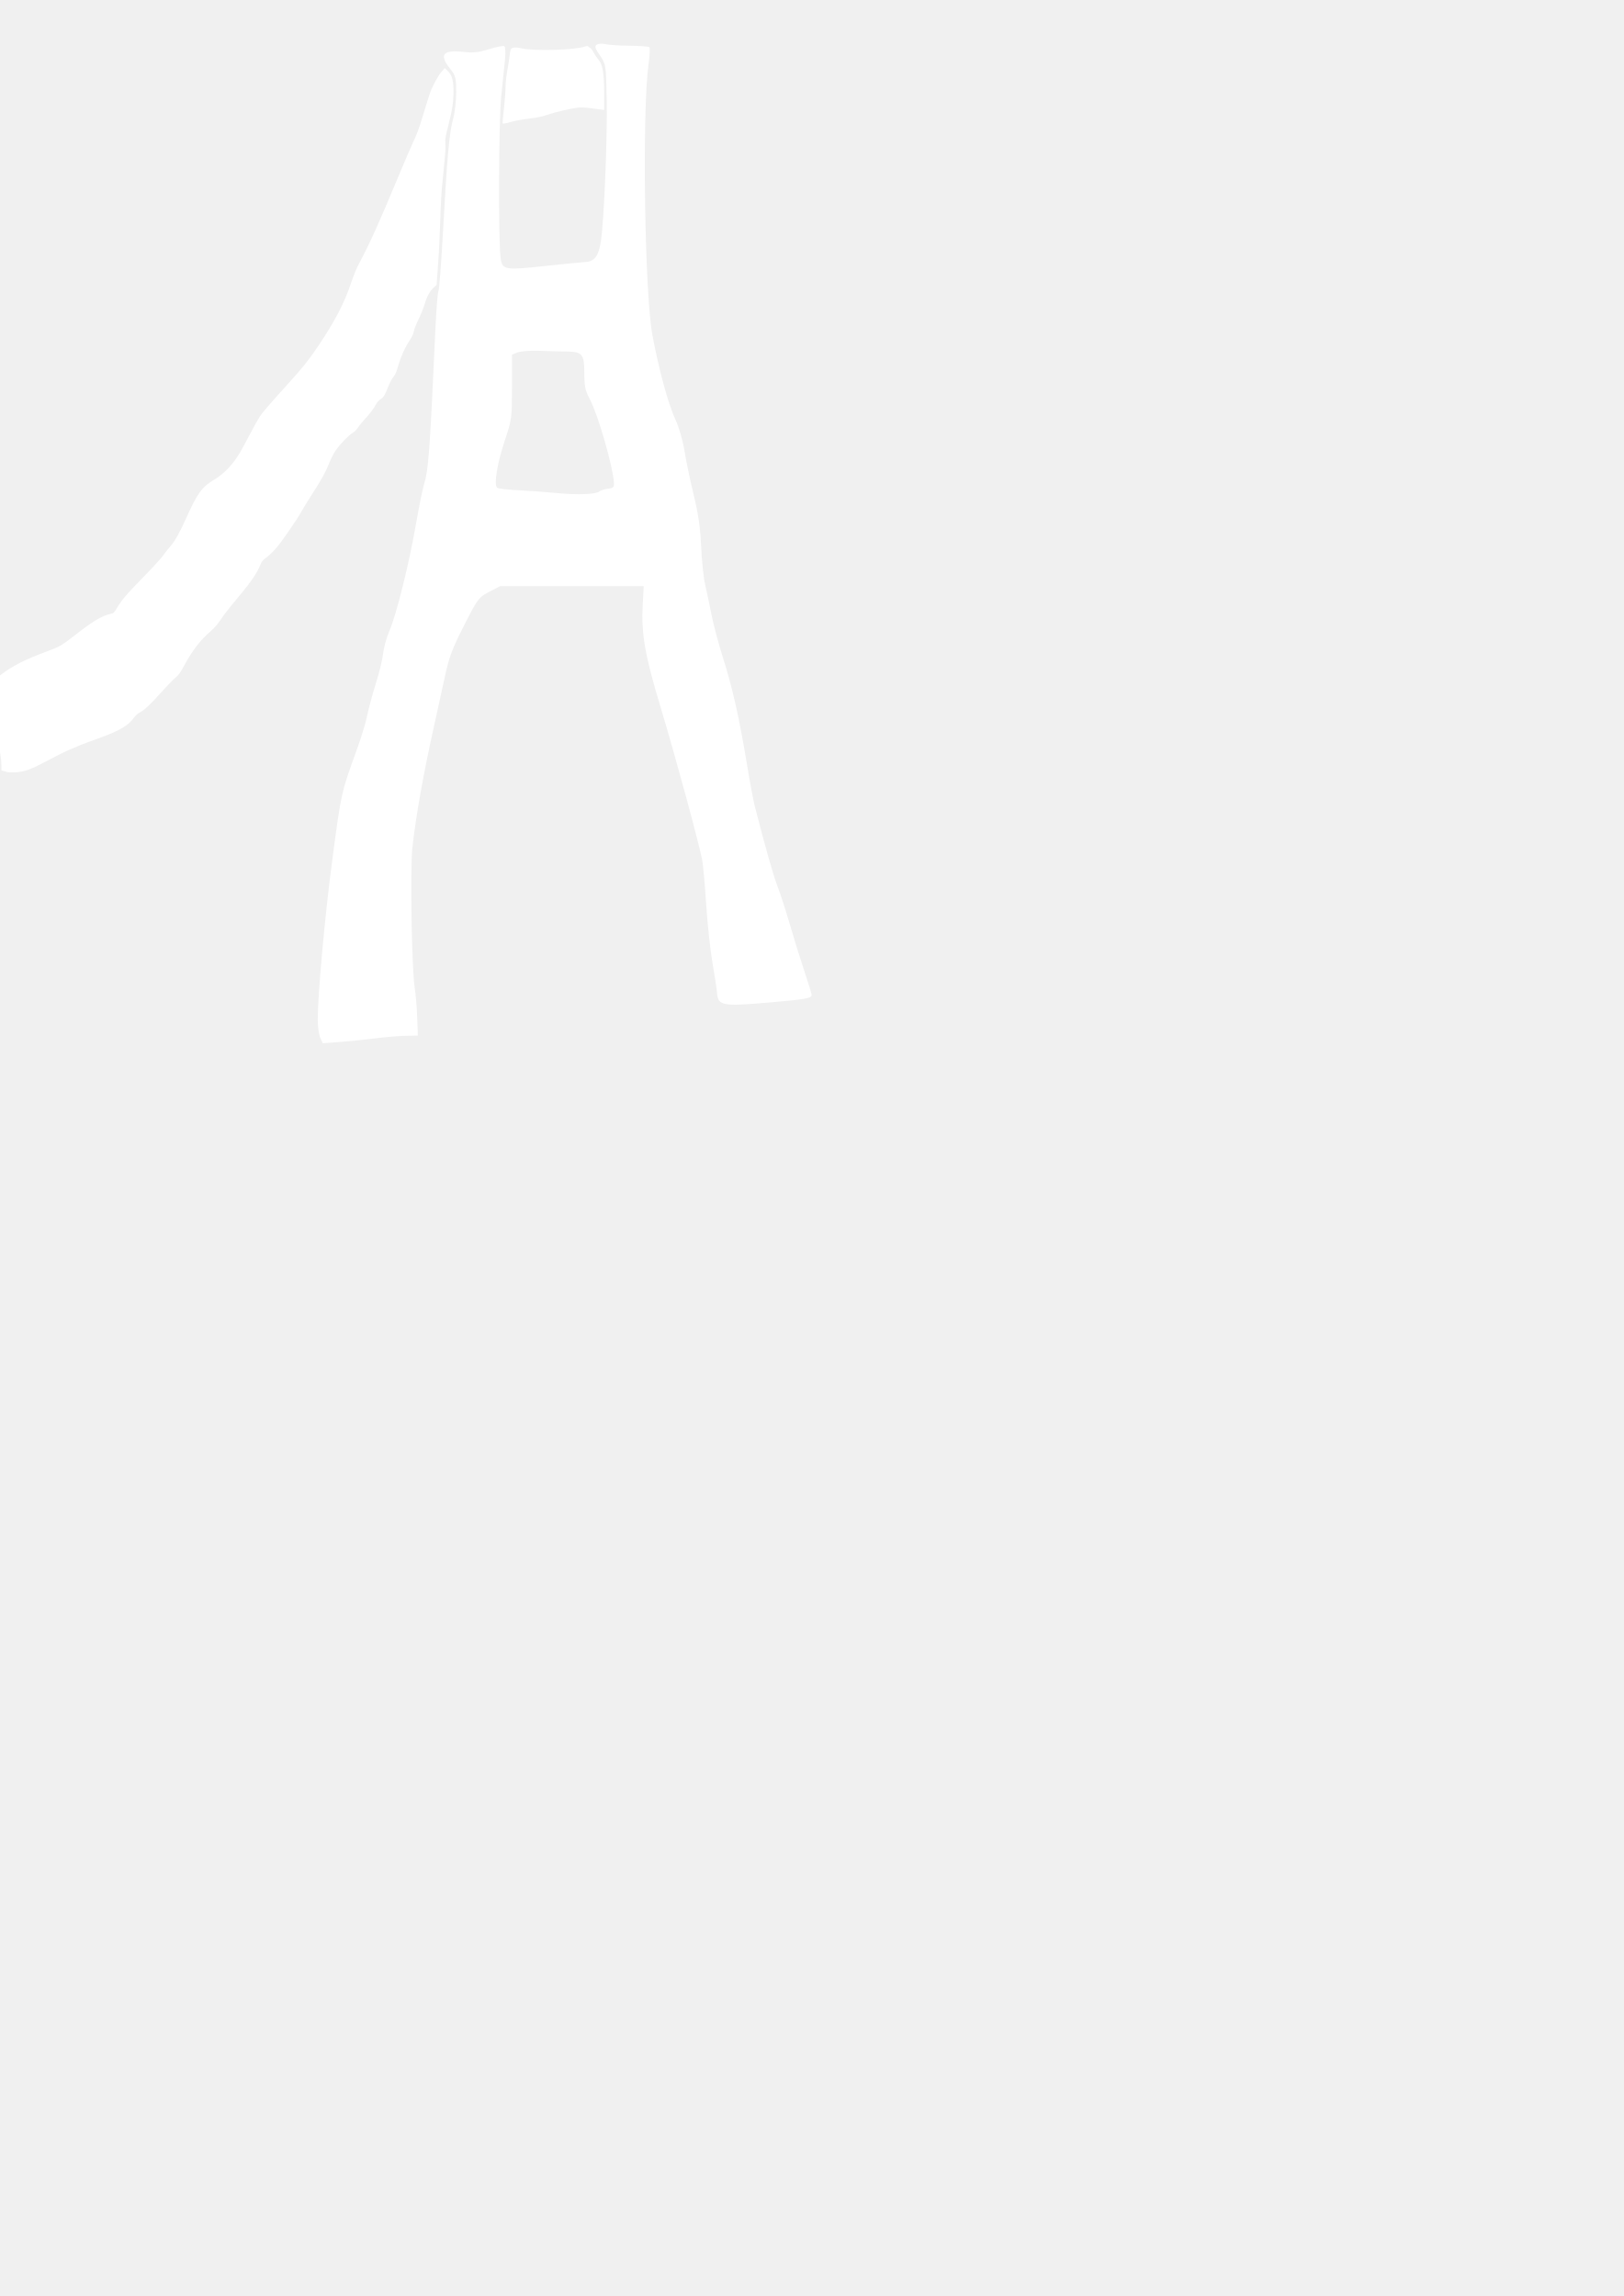
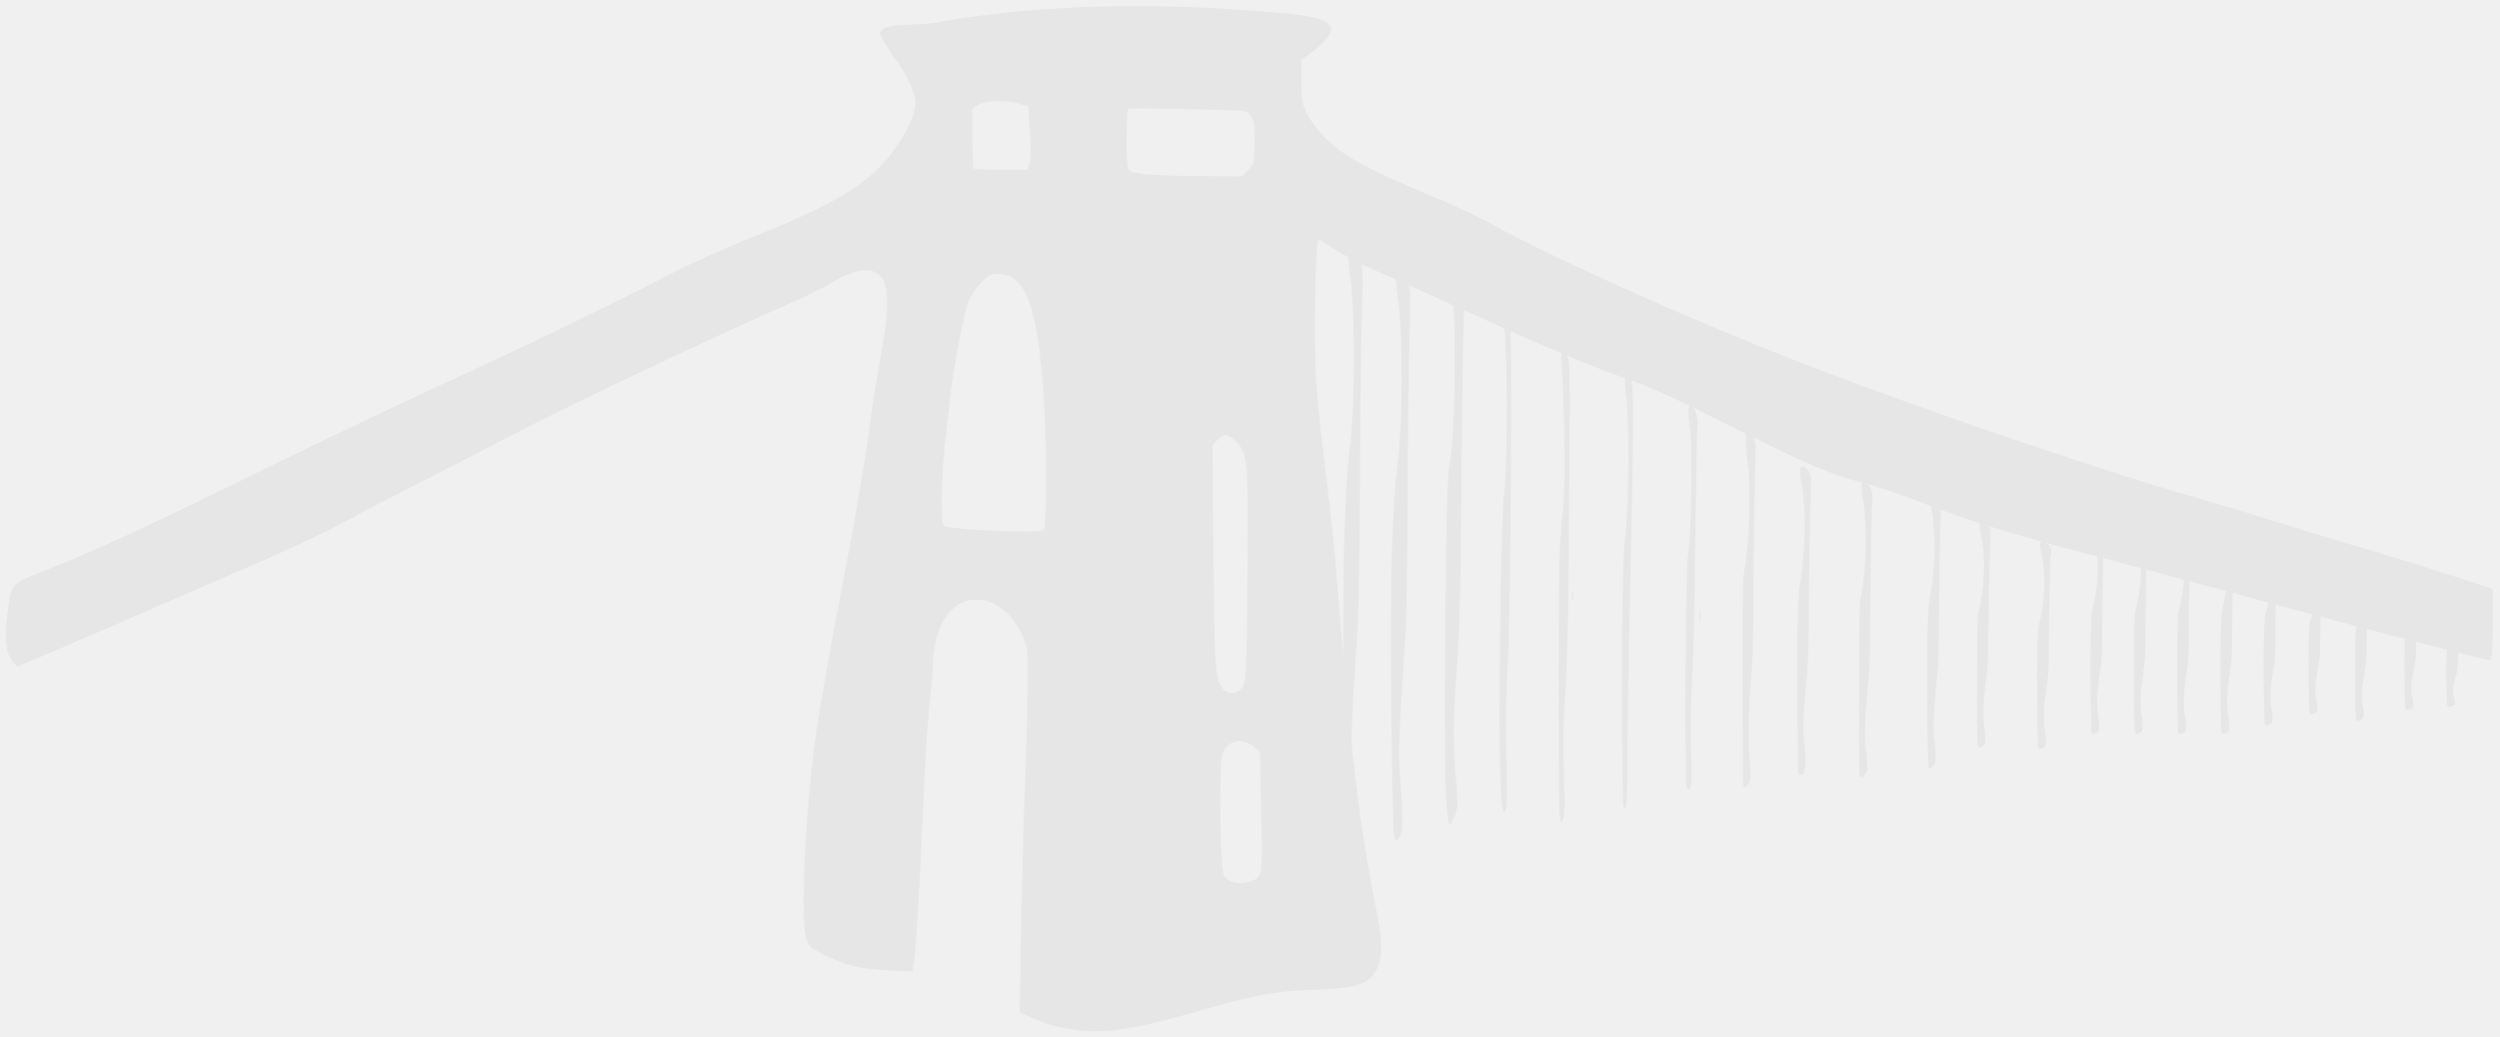
- <svg xmlns="http://www.w3.org/2000/svg" id="svg8" version="1.1" viewBox="0 0 210 297" height="297mm" width="210mm">
+ <svg xmlns="http://www.w3.org/2000/svg" id="svg8" version="1.1" viewBox="0 0 152.656 63.3" height="63.3mm" width="152.656mm">
  <defs id="defs2" />
-   <g id="layer1">
-     <path transform="scale(0.2645833)" id="path4589" d="m 245.703,59.632 c 0.002,-0.544 0.323,-3.867 0.714,-7.385 0.391,-3.518 0.711,-7.886 0.711,-9.708 0,-1.962 0.353,-5.252 0.867,-8.068 0.477,-2.616 0.979,-5.881 1.116,-7.256 0.137,-1.375 0.392,-2.774 0.566,-3.11 0.484,-0.929 2.488,-1.136 5.018,-0.517 6.065,1.485 26.376,0.928 31.311,-0.858 0.772,-0.279 1.281,-0.309 1.429,-0.082 0.126,0.194 0.591,0.543 1.034,0.775 0.442,0.233 1.226,1.261 1.743,2.286 0.516,1.024 1.471,2.455 2.122,3.18 2.27,2.528 2.993,6.695 3.002,17.32 l 0.007,7.567 -1.161,-0.151 c -0.638,-0.083 -3.089,-0.407 -5.446,-0.721 -3.172,-0.422 -4.889,-0.484 -6.607,-0.238 -4.089,0.585 -11.147,2.261 -14.674,3.483 -2.455,0.851 -4.828,1.35 -8.388,1.762 -2.73,0.317 -6.413,0.957 -8.183,1.424 -5.477,1.443 -5.184,1.427 -5.181,0.296 z" style="fill:#ffffff;stroke-width:1.168;stroke-miterlimit:4;stroke-dasharray:none" />
-     <path transform="scale(0.2645833)" id="path4591" d="m 3.735,377.531 c -0.393,-0.101 -1.237,-0.347 -1.875,-0.546 l -1.161,-0.362 -0.021,-2.562 c -0.012,-1.409 -0.171,-3.365 -0.355,-4.347 -1.311,-7.024 -1.454,-9.601 -1.343,-24.217 l 0.111,-14.574 0.893,-0.692 C 5.989,325.575 12.171,322.429 23.498,318.264 c 5.75,-2.114 6.698,-2.682 13.978,-8.375 8.086,-6.324 12.797,-9.069 16.857,-9.822 1.138,-0.211 1.484,-0.536 2.598,-2.441 2.413,-4.125 5.018,-7.197 13.07,-15.412 4.429,-4.518 8.839,-9.339 9.8,-10.714 0.961,-1.375 2.406,-3.223 3.211,-4.107 2.323,-2.552 4.622,-6.557 7.679,-13.375 5.871,-13.099 7.911,-15.897 14.416,-19.774 4.573,-2.726 8.913,-7.379 12.386,-13.279 0.636,-1.08 2.761,-5.018 4.724,-8.75 1.962,-3.732 4.105,-7.589 4.761,-8.571 1.348,-2.018 5.158,-6.428 13.678,-15.837 7.335,-8.1 10.256,-11.742 14.653,-18.27 8.3,-12.323 13.064,-21.432 16.268,-31.108 1.315,-3.969 2.709,-7.295 4.326,-10.321 4.762,-8.906 9.415,-19.227 18.598,-41.25 3.44,-8.25 6.74,-15.961 7.334,-17.136 1.783,-3.529 3.076,-7.071 5.336,-14.617 1.182,-3.947 2.55,-8.301 3.041,-9.676 1.283,-3.598 3.923,-8.439 5.686,-10.427 l 1.521,-1.715 1.259,1.208 c 2.106,2.019 2.859,4.248 2.972,8.792 0.145,5.802 -0.411,9.897 -2.39,17.608 -1.559,6.075 -1.749,7.208 -1.564,9.298 0.116,1.309 0.037,3.987 -0.175,5.951 -0.212,1.964 -0.55,5.5 -0.751,7.857 -0.201,2.357 -0.533,5.812 -0.738,7.679 -0.32,2.917 -0.779,12.716 -1.255,26.786 -0.07,2.062 -0.403,7.598 -0.741,12.302 l -0.614,8.552 -1.244,1.091 c -1.949,1.71 -3.507,4.47 -4.484,7.946 -0.494,1.758 -1.864,5.188 -3.043,7.621 -1.18,2.433 -2.25,5.154 -2.379,6.046 -0.147,1.017 -0.8,2.486 -1.754,3.943 -2.668,4.075 -4.769,8.815 -6.247,14.099 -0.548,1.96 -1.173,3.287 -2.001,4.255 -0.662,0.773 -1.77,2.866 -2.461,4.651 -1.617,4.172 -2.397,5.423 -3.951,6.34 -0.765,0.451 -1.598,1.405 -2.111,2.418 -0.995,1.964 -3.07,4.679 -5.958,7.795 -1.14,1.23 -2.429,2.856 -2.866,3.614 -0.436,0.758 -1.518,1.836 -2.403,2.396 -2.359,1.493 -6.424,5.703 -8.493,8.796 -0.993,1.485 -2.318,4.044 -2.945,5.686 -1.59,4.168 -3.942,8.501 -8.116,14.95 -1.971,3.045 -4.357,6.902 -5.302,8.571 -0.946,1.67 -2.107,3.598 -2.581,4.286 -0.474,0.688 -2.626,3.857 -4.782,7.043 -3.989,5.895 -7.319,9.704 -10.452,11.956 -1.351,0.971 -1.929,1.707 -2.564,3.268 -1.891,4.649 -5.01,9.054 -13.563,19.162 -1.912,2.259 -4.491,5.644 -5.731,7.522 -1.53,2.317 -3.094,4.138 -4.862,5.665 -5.188,4.478 -8.944,9.338 -13.081,16.931 -1.976,3.625 -2.765,4.713 -4.362,6.012 -1.072,0.872 -4.28,4.194 -7.128,7.381 -5.258,5.884 -7.921,8.349 -10.521,9.742 -0.794,0.425 -2.006,1.563 -2.694,2.529 -2.699,3.792 -7.318,6.438 -17.618,10.095 -3.699,1.313 -7.476,2.72 -8.393,3.126 -0.917,0.406 -3.282,1.406 -5.255,2.223 -1.973,0.817 -6.694,3.151 -10.49,5.187 -8.359,4.484 -11.726,5.726 -16.031,5.915 -1.708,0.075 -3.426,0.054 -3.819,-0.048 z" style="fill:#ffffff;stroke-width:1.168;stroke-miterlimit:4;stroke-dasharray:none" />
-     <path transform="scale(0.2645833)" id="path4597" d="m 156.545,507.359 c -0.675,-1.482 -1.228,-5.518 -1.228,-8.97 0,-12.12 3.547,-51.117 7.046,-77.472 4.506,-33.943 4.274,-32.905 12.47,-55.558 1.91,-5.278 4.018,-12.324 4.685,-15.657 0.667,-3.333 2.575,-10.379 4.24,-15.657 1.665,-5.278 3.257,-11.869 3.537,-14.647 0.28,-2.778 1.662,-7.726 3.071,-10.995 3.421,-7.938 9.611,-32.85 12.959,-52.147 1.493,-8.607 3.298,-17.468 4.011,-19.69 2.09,-6.511 2.802,-16.257 5.435,-74.367 0.469,-10.345 1.164,-19.312 1.544,-19.928 0.381,-0.616 1.359,-13.289 2.175,-28.164 2.013,-36.724 3.129,-49.284 4.957,-55.801 0.852,-3.038 1.55,-8.998 1.55,-13.246 0,-7.059 -0.26,-8.049 -3.03,-11.536 -5.483,-6.9 -3.449,-9.295 6.89,-8.111 4.346,0.497 7.31,0.164 12.228,-1.374 3.57,-1.117 6.917,-1.767 7.438,-1.446 0.524,0.324 0.684,3.121 0.359,6.263 -0.323,3.123 -1.17,11.36 -1.882,18.305 -1.266,12.356 -1.444,72.26 -0.235,79.537 0.862,5.189 2.383,5.431 21.274,3.389 9.385,-1.014 18.418,-1.909 20.073,-1.987 4.523,-0.215 6.567,-2.975 7.635,-10.309 1.566,-10.758 3.183,-50.159 2.824,-68.796 -0.336,-17.437 -0.346,-17.505 -3.301,-21.863 -2.458,-3.625 -2.717,-4.532 -1.515,-5.313 0.797,-0.518 2.585,-0.634 3.974,-0.256 1.389,0.377 6.702,0.732 11.807,0.789 5.105,0.057 9.567,0.389 9.917,0.739 0.35,0.35 0.147,4.149 -0.45,8.443 -3.171,22.8 -1.928,111.277 1.855,131.989 2.986,16.352 7.793,34.092 11.224,41.424 1.813,3.875 3.677,10.303 4.547,15.68 0.811,5.012 2.843,14.719 4.516,21.571 2.194,8.986 3.197,15.99 3.599,25.131 0.306,6.97 1.201,15.4 1.987,18.733 0.786,3.334 2.179,9.91 3.095,14.614 0.916,4.704 3.403,14.023 5.527,20.708 4.627,14.563 8.062,29.766 11.645,51.551 1.462,8.889 3.241,18.435 3.953,21.213 5.17,20.174 9.157,34.214 11.187,39.396 1.306,3.334 4.023,11.743 6.039,18.688 2.016,6.945 5.218,17.249 7.117,22.898 1.899,5.649 3.452,10.715 3.452,11.256 0,1.702 -2.737,2.183 -21.749,3.823 -21.693,1.871 -24.022,1.429 -24.477,-4.649 -0.145,-1.941 -1.143,-8.529 -2.218,-14.64 -1.074,-6.111 -2.472,-19.067 -3.107,-28.789 -0.634,-9.723 -1.512,-19.496 -1.952,-21.718 -1.79,-9.057 -13.48,-52.014 -20.206,-74.246 -7.841,-25.919 -9.644,-36.262 -8.852,-50.76 l 0.483,-8.839 h -35.113 -35.113 l -5.312,2.778 c -5.15,2.693 -5.524,3.193 -12.273,16.415 -5.904,11.567 -7.355,15.477 -9.554,25.759 -1.426,6.667 -3.715,17.122 -5.086,23.234 -5.144,22.926 -8.849,43.711 -10.624,59.599 -1.143,10.233 -0.344,59.271 1.116,68.452 0.509,3.202 1.063,9.794 1.231,14.647 l 0.306,8.825 -6.057,0.128 c -3.331,0.07 -9.908,0.623 -14.615,1.228 -4.707,0.605 -12.438,1.398 -17.18,1.761 l -8.621,0.661 z m 136.476,-267.104 c 0.656,-0.543 2.557,-1.14 4.223,-1.328 2.524,-0.285 3.002,-0.764 2.862,-2.867 -0.564,-8.437 -7.778,-33.36 -11.896,-41.095 -2.121,-3.984 -2.582,-6.23 -2.582,-12.564 0,-9.351 -0.947,-10.46 -9.004,-10.546 -3.104,-0.033 -9.053,-0.19 -13.22,-0.35 -4.167,-0.159 -8.826,0.197 -10.354,0.792 l -2.778,1.082 v 15.737 c 0,15.235 -0.11,16.067 -3.462,26.085 -3.866,11.555 -5.549,22.184 -3.694,23.33 0.636,0.393 5.348,0.918 10.47,1.167 5.122,0.249 13.404,0.854 18.404,1.344 10.291,1.01 19.262,0.674 21.03,-0.789 z" style="fill:#ffffff;stroke-width:3.302;stroke-miterlimit:4;stroke-dasharray:none" />
+   <g transform="translate(-0.3790335,-0.58659)" id="layer2">
+     <path id="path4862" d="m 66.104,63.48 c -1.073,-0.148 -1.8,-0.35 -2.699,-0.747 l -0.737,-0.326 0.09,-5.176 c 0.05,-2.847 0.155,-6.8 0.235,-8.784 0.079,-1.984 0.154,-4.661 0.165,-5.947 0.021,-2.321 0.018,-2.345 -0.368,-3.182 -1.075,-2.329 -3.466,-2.839 -4.678,-1 -0.41,0.623 -0.746,1.873 -0.746,2.776 0,0.372 -0.058,1.157 -0.128,1.743 -0.185,1.54 -0.385,4.711 -0.543,8.616 -0.146,3.613 -0.349,6.899 -0.485,7.87 l -0.082,0.587 -1.552,-0.077 c -1.713,-0.085 -2.574,-0.3 -3.919,-0.977 -0.809,-0.407 -0.911,-0.505 -1.043,-0.994 -0.308,-1.142 -0.111,-6.332 0.414,-10.952 0.219,-1.925 0.824,-5.489 1.726,-10.156 0.923,-4.779 1.495,-8.127 1.805,-10.557 0.117,-0.919 0.396,-2.656 0.62,-3.86 0.512,-2.757 0.509,-4.331 -0.009,-4.882 -0.577,-0.614 -1.605,-0.446 -3.217,0.526 -0.404,0.244 -1.457,0.757 -2.339,1.14 -4.371,1.901 -13.553,6.25 -16.848,7.981 -1.391,0.731 -3.852,1.996 -5.469,2.812 -1.617,0.816 -3.768,1.937 -4.78,2.492 -1.012,0.555 -3.147,1.573 -4.744,2.263 -1.597,0.69 -4.588,1.99 -6.646,2.89 -2.058,0.9 -4.854,2.108 -6.214,2.685 L 1.439,41.292 1.147,40.963 C 0.742,40.507 0.637,39.586 0.826,38.144 1.093,36.106 0.914,36.317 3.111,35.432 c 3.662,-1.476 5.606,-2.378 14.498,-6.728 3.087,-1.51 7.808,-3.751 10.49,-4.98 4.713,-2.159 9.907,-4.676 13.611,-6.596 0.982,-0.509 3.026,-1.421 4.544,-2.028 5.346,-2.137 7.307,-3.346 8.784,-5.416 0.783,-1.097 1.255,-2.15 1.255,-2.797 0,-0.688 -0.436,-1.613 -1.38,-2.93 -0.415,-0.579 -0.755,-1.162 -0.755,-1.295 0,-0.389 0.435,-0.521 1.9,-0.578 0.755,-0.03 1.464,-0.086 1.574,-0.126 0.11,-0.04 0.862,-0.168 1.67,-0.285 4.908,-0.71 10.281,-0.894 15.903,-0.543 4.035,0.251 5.169,0.384 5.947,0.695 0.905,0.362 0.67,0.97 -0.802,2.073 l -0.468,0.351 7.93e-4,1.319 c 5.29e-4,1.195 0.037,1.388 0.386,2.054 0.212,0.404 0.73,1.065 1.15,1.47 1.174,1.129 2.53,1.845 7.216,3.808 0.992,0.416 2.386,1.086 3.097,1.49 2.831,1.607 10.57,5.116 16.614,7.534 7.523,3.009 19.405,7.109 26.393,9.106 1.286,0.368 3.15,0.931 4.143,1.251 0.992,0.32 3.458,1.07 5.479,1.667 2.021,0.596 4.712,1.426 5.98,1.843 l 2.305,0.759 v 2.174 c 0,1.58 -0.043,2.174 -0.157,2.174 -0.304,0 -7.989,-2.002 -14.542,-3.789 -3.638,-0.992 -8.028,-2.172 -9.755,-2.624 -5.115,-1.336 -7.512,-2.08 -10.751,-3.336 -1.106,-0.429 -2.546,-0.908 -3.2,-1.065 -1.864,-0.447 -3.607,-1.194 -8.256,-3.535 -3.076,-1.549 -4.855,-2.359 -6.179,-2.813 -2.091,-0.717 -5,-1.937 -9.432,-3.956 -1.654,-0.753 -4.017,-1.809 -5.251,-2.347 -1.234,-0.538 -2.655,-1.251 -3.158,-1.586 -0.503,-0.334 -0.966,-0.608 -1.03,-0.608 -0.141,4e-5 -0.251,2.841 -0.234,6.014 0.014,2.509 0.12,3.787 0.721,8.686 0.212,1.727 0.451,3.952 0.532,4.944 0.986,12.117 1.378,15.462 2.478,21.149 0.385,1.989 0.412,2.829 0.114,3.573 -0.422,1.054 -1.197,1.339 -3.86,1.42 -2.36,0.072 -3.677,0.314 -7.149,1.314 -3.812,1.098 -5.677,1.384 -7.432,1.142 z m 10.824,-9.138 c 0.571,-0.239 0.579,-0.317 0.488,-4.538 l -0.072,-3.32 -0.401,-0.32 c -0.696,-0.556 -1.55,-0.376 -1.872,0.396 -0.25,0.598 -0.176,7.208 0.085,7.521 0.375,0.452 1.071,0.555 1.772,0.262 z M 76.336,42.433 c 0.163,-0.331 0.206,-1.5 0.249,-6.699 0.058,-7.003 0.021,-7.447 -0.677,-8.167 -0.504,-0.52 -0.755,-0.543 -1.163,-0.109 l -0.306,0.326 0.067,6.857 c 0.069,7.02 0.101,7.445 0.61,8.033 0.328,0.379 0.977,0.251 1.219,-0.24 z M 64.153,32.951 c 0.146,-0.146 0.176,-4.618 0.047,-7.028 -0.345,-6.422 -1.068,-8.607 -2.848,-8.607 -0.483,0 -0.614,0.075 -1.126,0.64 -0.374,0.413 -0.65,0.886 -0.779,1.333 -0.293,1.014 -0.848,3.984 -1.004,5.371 -0.074,0.661 -0.227,2.021 -0.339,3.02 -0.242,2.161 -0.271,4.873 -0.055,5.007 0.41,0.254 5.879,0.49 6.105,0.264 z M 76.619,10.972 c 0.38,-0.38 0.391,-0.427 0.391,-1.737 0,-1.168 -0.035,-1.382 -0.267,-1.614 -0.315,-0.315 -0.031,-0.286 -3.541,-0.358 -3.841,-0.079 -3.817,-0.079 -3.912,0.016 -0.046,0.046 -0.087,0.86 -0.091,1.809 -0.005,1.243 0.042,1.774 0.167,1.9 0.23,0.231 1.443,0.329 4.414,0.354 l 2.449,0.021 z M 63.252,10.612 c 0.081,-0.212 0.098,-0.975 0.043,-1.938 L 63.205,7.086 62.657,6.923 C 61.83,6.677 60.556,6.712 60.129,6.992 l -0.358,0.235 v 1.779 c 0,0.978 0.04,1.819 0.089,1.868 0.049,0.049 0.802,0.089 1.674,0.089 h 1.585 z" style="fill:#e6e6e6;stroke-width:0.437;stroke-miterlimit:4;stroke-dasharray:none" />
+     <path id="path4864" d="m 85.377,44.342 c -0.092,-8.134 0.022,-12.669 0.392,-15.591 0.306,-2.416 0.31,-7.869 0.007,-9.937 -0.27,-1.844 -0.158,-2.431 0.353,-1.856 0.399,0.449 0.456,1.136 0.354,4.31 -0.056,1.727 -0.107,6.117 -0.114,9.755 -0.007,3.638 -0.069,7.427 -0.137,8.419 -0.429,6.261 -0.453,7.059 -0.278,9.276 0.178,2.26 0.102,3.037 -0.314,3.197 -0.144,0.055 -0.192,-1.323 -0.263,-7.572 z" style="fill:#e6e6e6;stroke-width:0.437;stroke-miterlimit:4;stroke-dasharray:none" />
+     <path id="path4866" d="m 88.701,48.973 c -0.053,-1.079 -0.065,-5.773 -0.027,-10.431 0.059,-7.272 0.103,-8.676 0.308,-9.933 0.312,-1.905 0.356,-9.029 0.07,-11.246 -0.19,-1.475 -0.132,-1.807 0.284,-1.632 0.257,0.108 0.503,0.723 0.523,1.313 0.008,0.241 -0.025,1.854 -0.075,3.586 -0.05,1.731 -0.114,6.508 -0.141,10.614 -0.035,5.171 -0.115,8.254 -0.26,10.029 -0.249,3.052 -0.265,4.765 -0.064,6.945 0.129,1.394 0.121,1.695 -0.06,2.168 -0.115,0.302 -0.267,0.549 -0.336,0.549 -0.07,0 -0.17,-0.883 -0.223,-1.962 z" style="fill:#e6e6e6;stroke-width:0.457;stroke-miterlimit:4;stroke-dasharray:none" />
+     <path id="path4868" d="m 92.041,48.32 c -0.143,-2.862 0.019,-16.188 0.213,-17.492 0.191,-1.283 0.236,-6.905 0.077,-9.421 -0.111,-1.756 -0.108,-1.798 0.134,-1.565 0.238,0.229 0.246,0.627 0.208,9.622 -0.022,5.16 -0.104,10.345 -0.183,11.521 -0.121,1.821 -0.137,3.933 -0.059,8.179 0.008,0.463 -0.052,0.896 -0.137,0.981 -0.114,0.114 -0.177,-0.343 -0.251,-1.824 z" style="fill:#e6e6e6;stroke-width:0.437;stroke-miterlimit:4;stroke-dasharray:none" />
+     <path id="path4870" d="m 96.413,36.965 c 0.003,-0.22 0.033,-0.295 0.067,-0.164 0.034,0.13 0.032,0.31 -0.005,0.401 -0.037,0.09 -0.064,-0.016 -0.062,-0.236 z" style="fill:#e6e6e6;stroke-width:0.437;stroke-miterlimit:4;stroke-dasharray:none" />
+     <path id="path4872" d="m 95.589,42.656 c -0.003,-6.713 0.037,-8.734 0.208,-10.357 0.164,-1.557 0.195,-2.794 0.134,-5.424 -0.043,-1.874 -0.114,-3.723 -0.159,-4.109 -0.086,-0.754 0.078,-0.934 0.365,-0.401 0.162,0.3 0.164,1.185 0.046,14.6 -0.019,2.205 -0.108,4.971 -0.197,6.147 -0.102,1.353 -0.129,3.096 -0.073,4.744 0.076,2.23 0.059,2.644 -0.116,2.873 -0.185,0.241 -0.205,-0.552 -0.209,-8.073 z" style="fill:#e6e6e6;stroke-width:0.437;stroke-miterlimit:4;stroke-dasharray:none" />
+     <path id="path4874" d="m 99.544,49.788 c -0.046,-0.119 -0.082,-3.445 -0.081,-7.389 0.002,-5.298 0.053,-7.661 0.197,-9.043 0.231,-2.232 0.261,-7.066 0.053,-8.61 -0.159,-1.18 -0.03,-1.661 0.286,-1.07 0.195,0.364 0.187,2.826 -0.041,12.954 -0.087,3.859 -0.159,8.409 -0.161,10.111 -0.003,2.914 -0.057,3.561 -0.254,3.047 z" style="fill:#e6e6e6;stroke-width:0.437;stroke-miterlimit:4;stroke-dasharray:none" />
+     <path id="path4876" d="m 104.174,38.101 c 0,-0.331 0.026,-0.466 0.058,-0.301 0.032,0.165 0.032,0.436 0,0.601 -0.032,0.165 -0.058,0.03 -0.058,-0.301 z" style="fill:#e6e6e6;stroke-width:0.437;stroke-miterlimit:4;stroke-dasharray:none" />
+     <path id="path4878" d="m 103.421,48.699 c -0.138,-0.138 -0.082,-13.405 0.059,-14.139 0.219,-1.132 0.309,-6.54 0.132,-7.87 -0.109,-0.818 -0.115,-1.232 -0.02,-1.327 0.205,-0.205 0.57,0.762 0.485,1.286 -0.038,0.235 -0.1,3.484 -0.138,7.219 -0.038,3.736 -0.134,7.644 -0.214,8.686 -0.084,1.101 -0.107,2.768 -0.053,3.982 0.086,1.933 0.026,2.441 -0.252,2.162 z" style="fill:#e6e6e6;stroke-width:0.437;stroke-miterlimit:4;stroke-dasharray:none" />
+     <path id="path4880" d="m 106.861,48.505 c -0.019,-0.098 -0.036,-2.931 -0.037,-6.296 -0.002,-5.538 0.006,-6.161 0.078,-6.567 0.382,-2.149 0.466,-5.378 0.189,-7.229 -0.045,-0.299 -0.081,-0.745 -0.081,-0.992 0,-0.42 0.006,-0.45 0.099,-0.463 0.145,-0.021 0.379,0.271 0.471,0.584 0.052,0.18 0.067,0.347 0.047,0.531 -0.043,0.401 -0.118,5.341 -0.139,9.128 -0.017,3.151 -0.025,3.415 -0.149,4.89 -0.156,1.848 -0.182,3.695 -0.072,5.045 0.085,1.046 0.03,1.332 -0.29,1.504 -0.068,0.036 -0.087,0.015 -0.116,-0.134 z" style="fill:#e6e6e6;stroke-width:0.154;stroke-miterlimit:4;stroke-dasharray:none" />
+     <path id="path4882" d="m 110.228,47.631 c -0.05,-0.575 -0.076,-7.689 -0.033,-9.225 0.033,-1.192 0.066,-1.698 0.141,-2.15 0.342,-2.063 0.38,-4.557 0.094,-6.139 -0.091,-0.504 -0.112,-0.834 -0.06,-0.967 0.07,-0.184 0.382,-0.004 0.544,0.315 0.113,0.221 0.112,0.175 0.048,2.02 -0.025,0.741 -0.059,3.016 -0.074,5.055 -0.03,4.04 -0.039,4.341 -0.172,5.741 -0.049,0.52 -0.116,1.366 -0.148,1.881 -0.052,0.843 -0.049,1.023 0.031,1.819 0.14,1.387 0.109,1.753 -0.162,1.898 -0.159,0.085 -0.183,0.056 -0.21,-0.247 z" style="fill:#e6e6e6;stroke-width:0.154;stroke-miterlimit:4;stroke-dasharray:none" />
+     <path id="path4884" d="m 113.955,47.585 c -0.018,-0.267 -0.023,-2.655 -0.011,-5.305 0.019,-4.254 0.031,-4.861 0.1,-5.174 0.043,-0.195 0.122,-0.673 0.175,-1.063 0.177,-1.294 0.172,-3.937 -0.009,-4.783 -0.088,-0.414 -0.138,-0.882 -0.109,-1.035 0.024,-0.13 0.051,-0.158 0.149,-0.158 0.285,0 0.575,0.541 0.511,0.954 -0.047,0.306 -0.117,3.984 -0.138,7.291 -0.018,2.851 -0.023,2.972 -0.169,4.512 -0.157,1.654 -0.193,2.866 -0.103,3.449 0.076,0.494 0.113,1.108 0.08,1.308 -0.035,0.209 -0.189,0.418 -0.34,0.462 -0.098,0.028 -0.103,0.012 -0.134,-0.457 z" style="fill:#e6e6e6;stroke-width:0.154;stroke-miterlimit:4;stroke-dasharray:none" />
+     <path id="path4886" d="m 118.165,47.253 c -0.014,-0.136 -0.038,-1.758 -0.052,-3.603 -0.031,-3.902 0.017,-5.849 0.162,-6.575 0.335,-1.677 0.375,-3.952 0.094,-5.426 -0.11,-0.578 -0.118,-0.848 -0.024,-0.812 0.036,0.014 0.155,0.052 0.265,0.085 0.257,0.077 0.349,0.219 0.341,0.53 -0.003,0.134 -0.027,0.914 -0.053,1.732 -0.026,0.819 -0.058,2.923 -0.071,4.677 -0.013,1.754 -0.035,3.295 -0.05,3.425 -0.281,2.547 -0.342,3.84 -0.219,4.631 0.085,0.547 0.092,1.196 0.014,1.334 -0.05,0.089 -0.28,0.249 -0.358,0.249 -0.012,0 -0.034,-0.112 -0.048,-0.248 z" style="fill:#e6e6e6;stroke-width:0.154;stroke-miterlimit:4;stroke-dasharray:none" />
+     <path id="path4888" d="m 121.183,46.081 c -0.059,-0.27 -0.048,-7.556 0.012,-7.865 0.03,-0.156 0.099,-0.496 0.153,-0.756 0.294,-1.419 0.31,-3.013 0.042,-4.208 -0.123,-0.548 -0.109,-0.749 0.053,-0.766 0.296,-0.032 0.605,0.361 0.544,0.691 -0.044,0.24 -0.114,3.16 -0.137,5.747 -0.018,2.023 -0.028,2.239 -0.145,3.118 -0.161,1.208 -0.205,2.297 -0.116,2.851 0.036,0.225 0.066,0.565 0.066,0.755 0,0.321 -0.01,0.355 -0.133,0.461 -0.184,0.159 -0.301,0.148 -0.34,-0.03 z" style="fill:#e6e6e6;stroke-width:0.154;stroke-miterlimit:4;stroke-dasharray:none" />
+     <path id="path4890" d="m 124.874,46.119 c -0.013,-0.11 -0.036,-1.285 -0.05,-2.61 -0.026,-2.484 0.023,-4.576 0.113,-4.812 0.028,-0.074 0.106,-0.425 0.173,-0.78 0.218,-1.155 0.205,-2.614 -0.032,-3.559 -0.1,-0.4 -0.111,-0.549 -0.046,-0.65 0.059,-0.093 0.372,0.001 0.518,0.157 0.124,0.132 0.183,0.459 0.11,0.61 -0.048,0.1 -0.108,2.935 -0.126,5.962 -0.007,1.128 -0.023,1.377 -0.139,2.15 -0.173,1.155 -0.207,1.963 -0.106,2.548 0.08,0.462 0.098,0.838 0.048,0.97 -0.032,0.084 -0.256,0.215 -0.367,0.215 -0.047,0 -0.078,-0.065 -0.095,-0.201 z" style="fill:#e6e6e6;stroke-width:0.154;stroke-miterlimit:4;stroke-dasharray:none" />
+     <path id="path4864-0" d="m 82.462,43.947 c -0.092,-8.431 0.022,-13.131 0.392,-16.159 0.306,-2.504 0.31,-8.156 0.007,-10.3 -0.27,-1.911 -0.158,-2.52 0.353,-1.924 0.399,0.466 0.456,1.178 0.354,4.467 -0.056,1.79 -0.107,6.34 -0.114,10.111 -0.007,3.771 -0.069,7.698 -0.137,8.726 -0.429,6.49 -0.453,7.316 -0.278,9.614 0.178,2.342 0.102,3.148 -0.314,3.313 -0.144,0.057 -0.192,-1.372 -0.263,-7.848 z" style="fill:#e6e6e6;stroke-width:0.445;stroke-miterlimit:4;stroke-dasharray:none" />
+     <path id="path4890-8" d="m 128.132,45.212 c -0.013,-0.11 -0.036,-1.285 -0.05,-2.61 -0.026,-2.484 0.023,-4.576 0.113,-4.812 0.028,-0.074 0.106,-0.425 0.173,-0.78 0.218,-1.155 0.205,-2.614 -0.032,-3.559 -0.1,-0.4 -0.111,-0.549 -0.046,-0.65 0.059,-0.093 0.372,0.001 0.518,0.157 0.124,0.132 0.183,0.459 0.11,0.61 -0.048,0.1 -0.108,2.935 -0.126,5.962 -0.007,1.128 -0.023,1.377 -0.139,2.15 -0.173,1.155 -0.207,1.963 -0.106,2.548 0.08,0.462 0.098,0.838 0.048,0.97 -0.032,0.084 -0.256,0.215 -0.367,0.215 -0.047,0 -0.078,-0.065 -0.095,-0.201 z" style="fill:#e6e6e6;stroke-width:0.154;stroke-miterlimit:4;stroke-dasharray:none" />
+     <path id="path4890-8-9" d="m 130.778,45.212 c -0.013,-0.11 -0.036,-1.285 -0.05,-2.61 -0.026,-2.484 0.023,-4.576 0.113,-4.812 0.028,-0.074 0.106,-0.425 0.173,-0.78 0.218,-1.155 0.205,-2.614 -0.032,-3.559 -0.1,-0.4 -0.111,-0.549 -0.046,-0.65 0.059,-0.093 0.372,0.001 0.518,0.157 0.124,0.132 0.183,0.459 0.11,0.61 -0.048,0.1 -0.108,2.935 -0.126,5.962 -0.007,1.128 -0.023,1.377 -0.139,2.15 -0.173,1.155 -0.207,1.963 -0.106,2.548 0.08,0.462 0.098,0.838 0.048,0.97 -0.032,0.084 -0.256,0.215 -0.367,0.215 -0.047,0 -0.078,-0.065 -0.095,-0.201 z" style="fill:#e6e6e6;stroke-width:0.154;stroke-miterlimit:4;stroke-dasharray:none" />
+     <path id="path4890-8-5" d="m 133.424,45.212 c -0.013,-0.11 -0.036,-1.285 -0.05,-2.61 -0.026,-2.484 0.023,-4.576 0.113,-4.812 0.028,-0.074 0.106,-0.425 0.173,-0.78 0.218,-1.155 0.205,-2.614 -0.032,-3.559 -0.1,-0.4 -0.111,-0.549 -0.046,-0.65 0.059,-0.093 0.372,0.001 0.518,0.157 0.124,0.132 0.183,0.459 0.11,0.61 -0.048,0.1 -0.108,2.935 -0.126,5.962 -0.007,1.128 -0.023,1.377 -0.139,2.15 -0.173,1.155 -0.207,1.963 -0.106,2.548 0.08,0.462 0.098,0.838 0.048,0.97 -0.032,0.084 -0.256,0.215 -0.367,0.215 -0.047,0 -0.078,-0.065 -0.095,-0.201 z" style="fill:#e6e6e6;stroke-width:0.154;stroke-miterlimit:4;stroke-dasharray:none" />
+     <path id="path4890-8-8" d="m 136.07,45.212 c -0.013,-0.11 -0.036,-1.285 -0.05,-2.61 -0.026,-2.484 0.023,-4.576 0.113,-4.812 0.028,-0.074 0.106,-0.425 0.173,-0.78 0.218,-1.155 0.205,-2.614 -0.032,-3.559 -0.1,-0.4 -0.111,-0.549 -0.046,-0.65 0.059,-0.093 0.372,0.001 0.518,0.157 0.124,0.132 0.183,0.459 0.11,0.61 -0.048,0.1 -0.108,2.935 -0.126,5.962 -0.007,1.128 -0.023,1.377 -0.139,2.15 -0.173,1.155 -0.207,1.963 -0.106,2.548 0.08,0.462 0.098,0.838 0.048,0.97 -0.032,0.084 -0.256,0.215 -0.367,0.215 -0.047,0 -0.078,-0.065 -0.095,-0.201 z" style="fill:#e6e6e6;stroke-width:0.154;stroke-miterlimit:4;stroke-dasharray:none" />
+     <path id="path4890-8-3" d="m 138.715,44.703 c -0.013,-0.099 -0.036,-1.151 -0.05,-2.337 -0.026,-2.224 0.023,-4.097 0.113,-4.309 0.028,-0.066 0.106,-0.38 0.173,-0.698 0.218,-1.034 0.205,-2.341 -0.032,-3.186 -0.1,-0.358 -0.111,-0.491 -0.046,-0.582 0.059,-0.084 0.372,0.001 0.518,0.14 0.124,0.118 0.183,0.411 0.11,0.547 -0.048,0.089 -0.108,2.628 -0.126,5.339 -0.007,1.01 -0.023,1.233 -0.139,1.925 -0.173,1.034 -0.207,1.758 -0.106,2.281 0.08,0.414 0.098,0.75 0.048,0.868 -0.032,0.075 -0.256,0.192 -0.367,0.192 -0.047,0 -0.078,-0.059 -0.095,-0.18 z" style="fill:#e6e6e6;stroke-width:0.146;stroke-miterlimit:4;stroke-dasharray:none" />
+     <path id="path4890-8-3-9" d="m 141.456,44.033 c -0.013,-0.083 -0.036,-0.968 -0.05,-1.967 -0.026,-1.871 0.023,-3.448 0.113,-3.626 0.028,-0.056 0.106,-0.32 0.173,-0.587 0.218,-0.87 0.205,-1.969 -0.032,-2.681 -0.1,-0.301 -0.111,-0.413 -0.046,-0.49 0.059,-0.07 0.372,0.001 0.518,0.118 0.124,0.1 0.183,0.346 0.11,0.46 -0.048,0.075 -0.108,2.211 -0.126,4.492 -0.007,0.85 -0.023,1.037 -0.139,1.62 -0.173,0.87 -0.207,1.479 -0.106,1.92 0.08,0.348 0.098,0.631 0.048,0.731 -0.032,0.063 -0.256,0.162 -0.367,0.162 -0.047,0 -0.078,-0.049 -0.095,-0.151 z" style="fill:#e6e6e6;stroke-width:0.134;stroke-miterlimit:4;stroke-dasharray:none" />
+     <path id="path4890-8-3-97" d="m 144.291,44.444 c -0.013,-0.086 -0.036,-0.997 -0.05,-2.025 -0.026,-1.927 0.023,-3.55 0.113,-3.734 0.028,-0.057 0.106,-0.33 0.173,-0.605 0.218,-0.896 0.205,-2.028 -0.032,-2.761 -0.1,-0.31 -0.111,-0.426 -0.046,-0.505 0.059,-0.072 0.372,10e-4 0.518,0.122 0.124,0.103 0.183,0.356 0.11,0.474 -0.048,0.077 -0.108,2.277 -0.126,4.626 -0.007,0.875 -0.023,1.068 -0.139,1.668 -0.173,0.896 -0.207,1.523 -0.106,1.977 0.08,0.359 0.098,0.65 0.048,0.753 -0.032,0.065 -0.256,0.167 -0.367,0.167 -0.047,0 -0.078,-0.051 -0.095,-0.156 z" style="fill:#e6e6e6;stroke-width:0.136;stroke-miterlimit:4;stroke-dasharray:none" />
+     <path id="path4890-8-3-4" d="m 147.314,43.805 c -0.013,-0.073 -0.036,-0.853 -0.05,-1.733 -0.026,-1.649 0.023,-3.038 0.113,-3.194 0.028,-0.049 0.106,-0.282 0.173,-0.517 0.218,-0.767 0.205,-1.735 -0.032,-2.362 -0.1,-0.265 -0.111,-0.364 -0.046,-0.432 0.059,-0.062 0.372,8.9e-4 0.518,0.104 0.124,0.088 0.183,0.305 0.11,0.405 -0.048,0.066 -0.108,1.948 -0.126,3.958 -0.007,0.749 -0.023,0.914 -0.139,1.427 -0.173,0.767 -0.207,1.303 -0.106,1.691 0.08,0.307 0.098,0.556 0.048,0.644 -0.032,0.056 -0.256,0.143 -0.367,0.143 -0.047,0 -0.078,-0.043 -0.095,-0.133 z" style="fill:#e6e6e6;stroke-width:0.126;stroke-miterlimit:4;stroke-dasharray:none" />
+     <path id="path4890-8-3-8" d="m 149.866,43.65 c -0.013,-0.054 -0.036,-0.632 -0.05,-1.284 -0.026,-1.222 0.023,-2.251 0.113,-2.367 0.028,-0.036 0.106,-0.209 0.173,-0.384 0.218,-0.568 0.205,-1.286 -0.032,-1.751 -0.1,-0.197 -0.111,-0.27 -0.046,-0.32 0.059,-0.046 0.372,6.59e-4 0.518,0.077 0.124,0.065 0.183,0.226 0.11,0.3 -0.048,0.049 -0.108,1.444 -0.126,2.933 -0.007,0.555 -0.023,0.677 -0.139,1.058 -0.173,0.568 -0.207,0.966 -0.106,1.254 0.08,0.227 0.098,0.412 0.048,0.477 -0.032,0.041 -0.256,0.106 -0.367,0.106 -0.047,0 -0.078,-0.032 -0.095,-0.099 z" style="fill:#e6e6e6;stroke-width:0.108;stroke-miterlimit:4;stroke-dasharray:none" />
  </g>
+   <g transform="translate(-0.3790335,-0.58659)" id="layer1" />
</svg>
